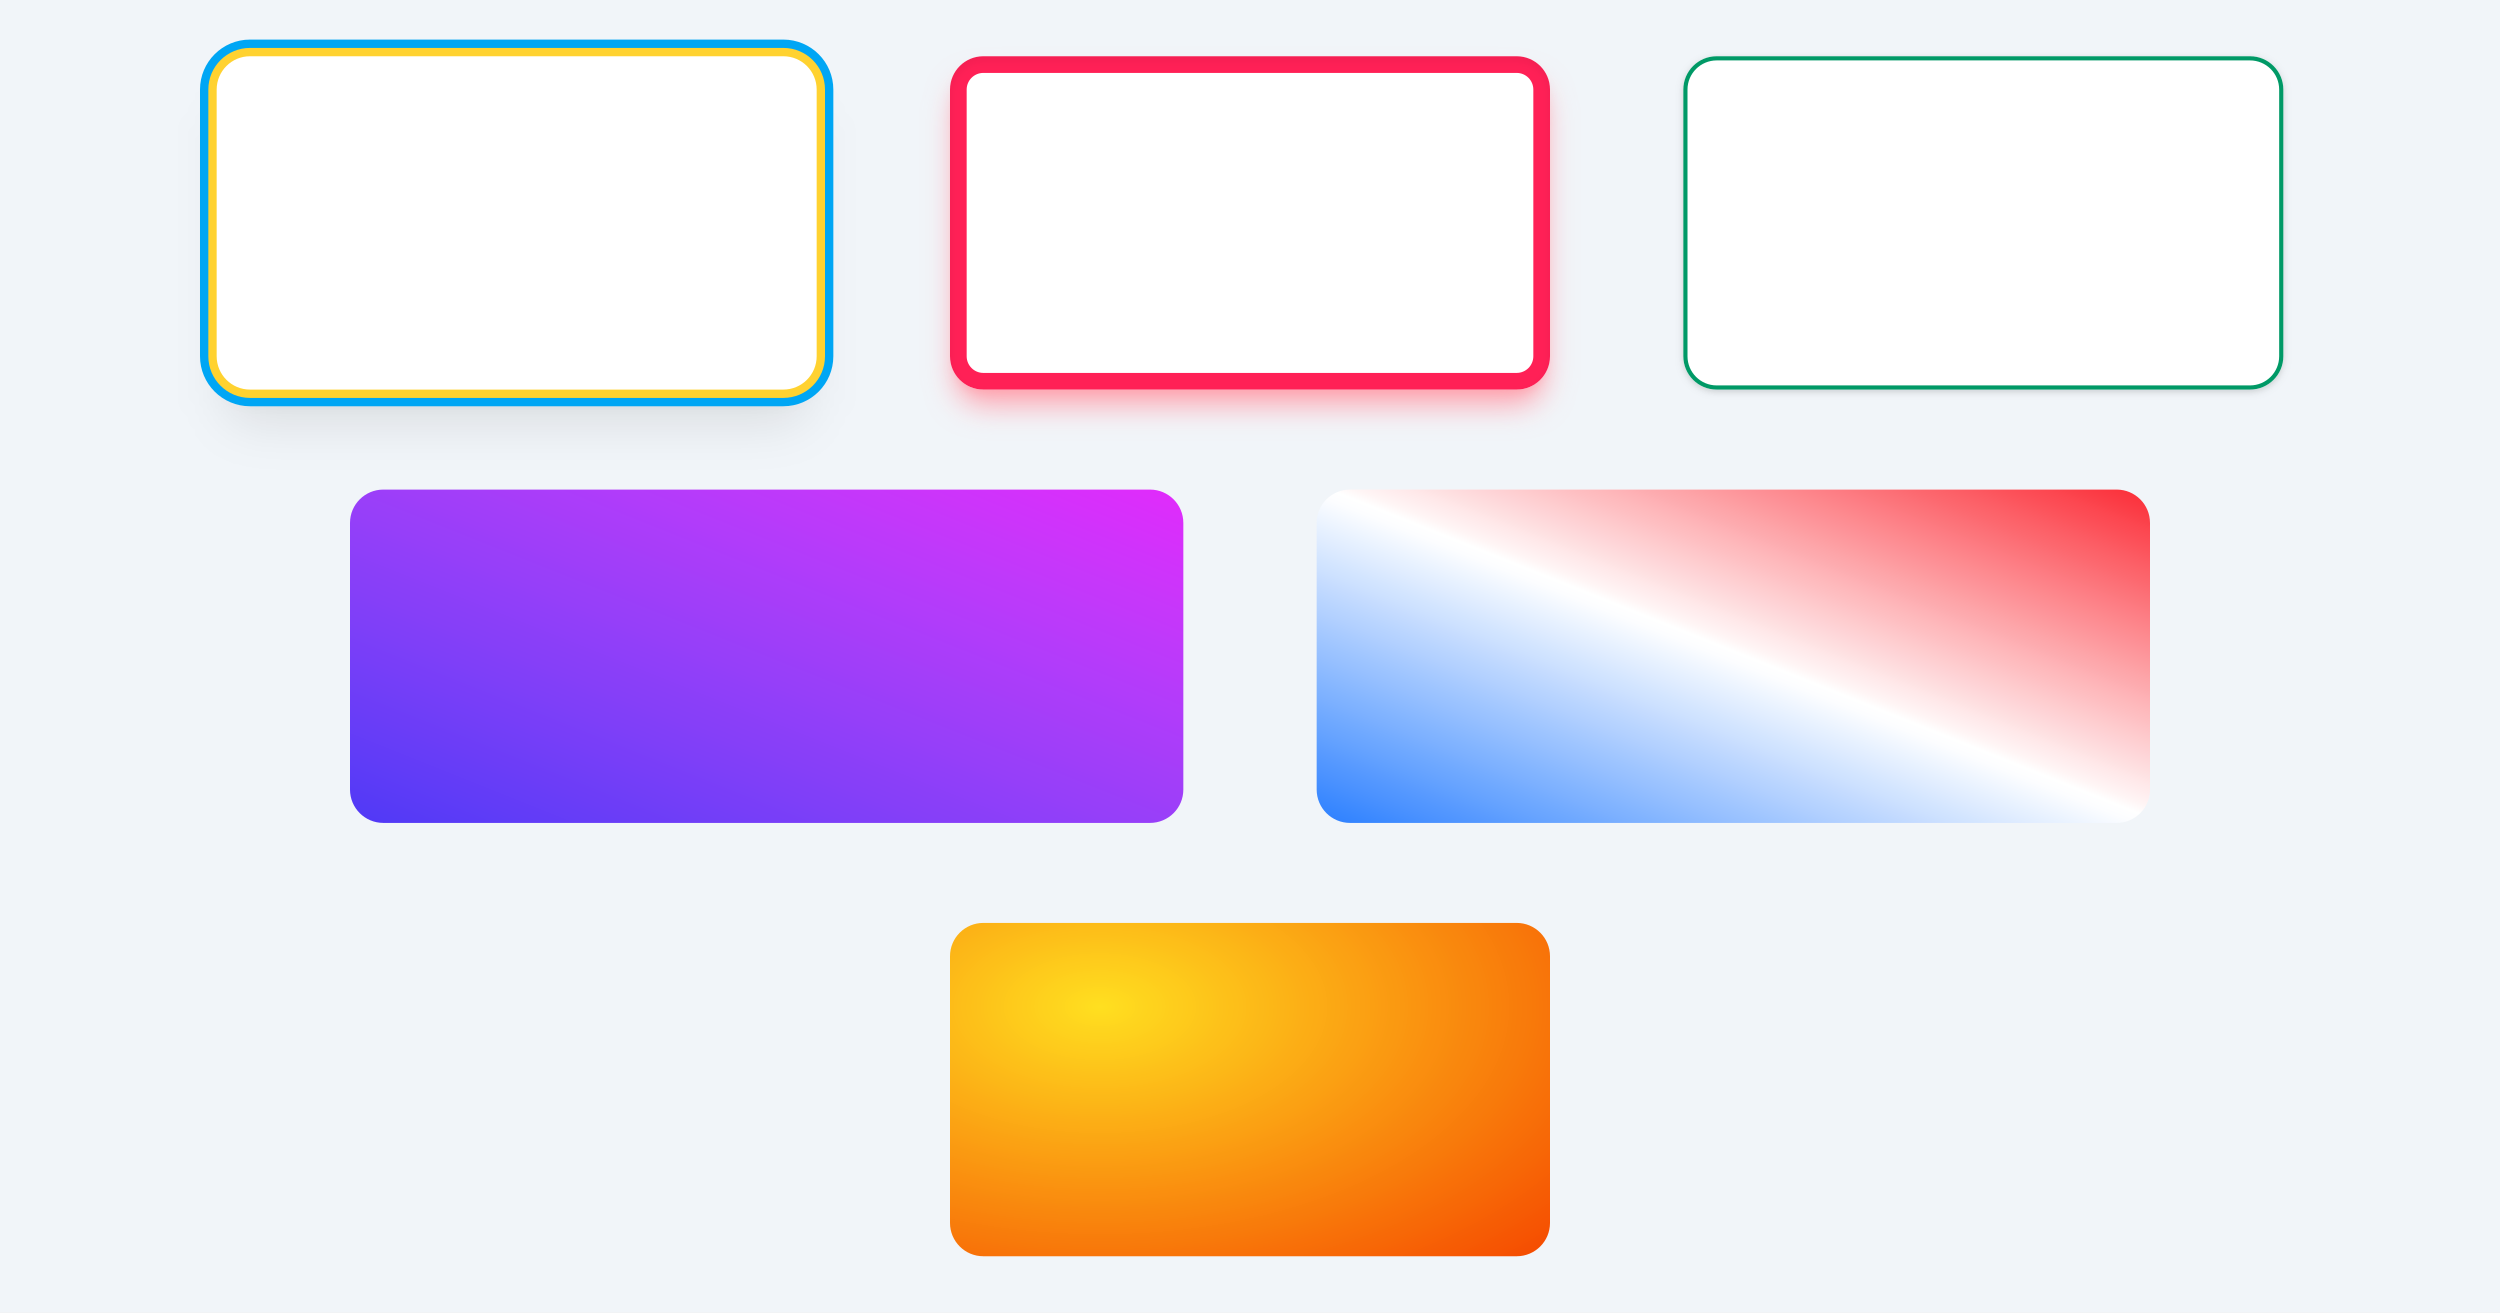
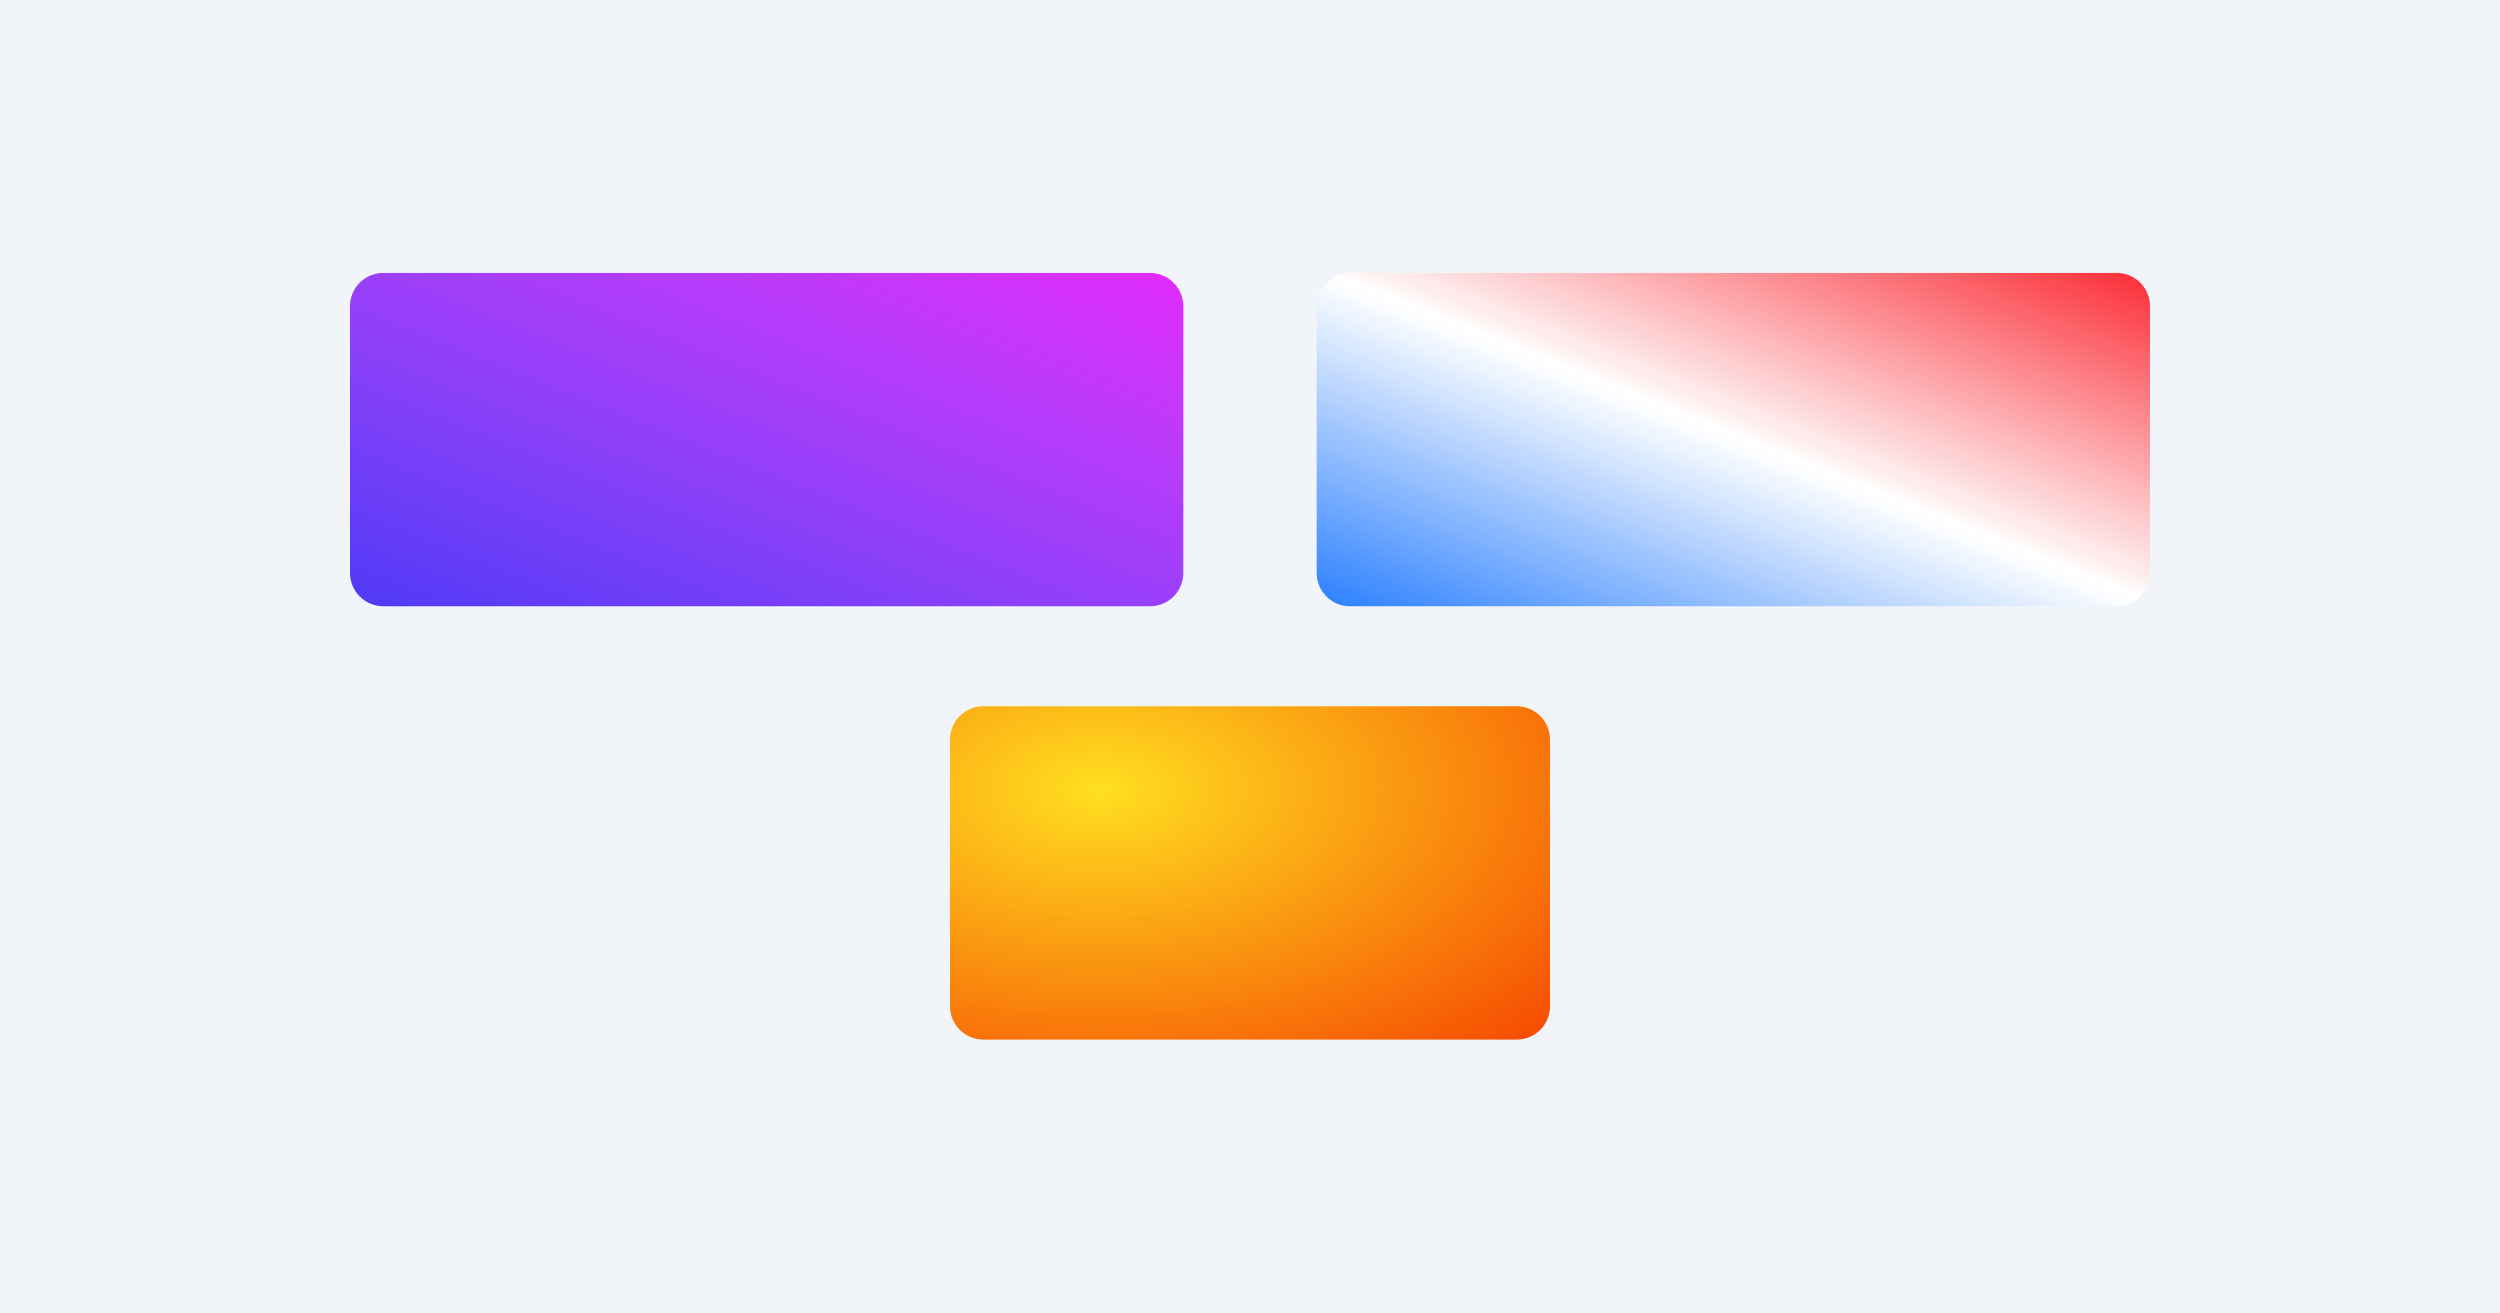
<svg xmlns="http://www.w3.org/2000/svg" width="1200" height="630" viewBox="0 0 1200 630">
  <rect x="0" y="0" width="1200" height="630" fill="#f1f5f9" />
  <clipPath id="cp0">
-     <path d="M-1000000-1000000H1000000V1000000H-1000000ZM120 28h256c8.28 0 15 6.72 15 15v128c0 8.28-6.72 15-15 15h-256c-8.28 0-15-6.72-15-15v-128c0-8.28 6.72-15 15-15Z" clip-rule="evenodd" />
+     <path d="M184 131h368c8.84 0 16 7.16 16 16v128c0 8.84-7.16 16-16 16h-368c-8.84 0-16-7.16-16-16v-128c0-8.84 7.16-16 16-16Z" />
  </clipPath>
  <g clip-path="url(#cp0)">
-     <filter id="bl1" filterUnits="userSpaceOnUse" x="-15" y="-15" width="1230" height="660">
-       <feGaussianBlur stdDeviation="5" />
-     </filter>
-     <g filter="url(#bl1)">
-       <path d="M120 41h256c5.52 0 10 4.48 10 10v128c0 5.52-4.48 10-10 10h-256c-5.52 0-10-4.48-10-10v-128c0-5.52 4.48-10 10-10Z" fill="#000" fill-opacity=".102" />
-     </g>
-     <filter id="bl2" filterUnits="userSpaceOnUse" x="-38" y="-38" width="1276" height="706">
-       <feGaussianBlur stdDeviation="12.5" />
-     </filter>
-     <g filter="url(#bl2)">
-       <path d="M120 52h256c6.08 0 11 4.92 11 11v128c0 6.08-4.92 11-11 11h-256c-6.08 0-11-4.92-11-11v-128c0-6.08 4.92-11 11-11Z" fill="#000" fill-opacity=".102" />
-     </g>
-     <path d="M120 19h256c13.25 0 24 10.75 24 24v128c0 13.25-10.75 24-24 24h-256c-13.25 0-24-10.75-24-24v-128c0-13.25 10.75-24 24-24Z" fill="#00a6f4" />
-     <path d="M120 23h256c11.05 0 20 8.95 20 20v128c0 11.05-8.95 20-20 20h-256c-11.05 0-20-8.95-20-20v-128c0-11.05 8.95-20 20-20Z" fill="#ffd230" />
-   </g>
-   <path d="M120 27h256c8.84 0 16 7.16 16 16v128c0 8.84-7.16 16-16 16h-256c-8.84 0-16-7.16-16-16v-128c0-8.84 7.16-16 16-16Z" fill="#fff" />
-   <clipPath id="cp3">
-     <path d="M-1000000-1000000H1000000V1000000H-1000000ZM472 28h256c8.28 0 15 6.72 15 15v128c0 8.28-6.72 15-15 15h-256c-8.28 0-15-6.72-15-15v-128c0-8.28 6.72-15 15-15Z" clip-rule="evenodd" />
-   </clipPath>
-   <g clip-path="url(#cp3)">
-     <filter id="bl4" filterUnits="userSpaceOnUse" x="-9" y="-9" width="1218" height="648">
-       <feGaussianBlur stdDeviation="3" />
-     </filter>
-     <g filter="url(#bl4)">
-       <path d="M472 35h256c6.63 0 12 5.37 12 12v128c0 6.63-5.37 12-12 12h-256c-6.63 0-12-5.37-12-12v-128c0-6.63 5.37-12 12-12Z" fill="#ffa1ad" />
-     </g>
-     <filter id="bl5" filterUnits="userSpaceOnUse" x="-23" y="-23" width="1246" height="676">
-       <feGaussianBlur stdDeviation="7.5" />
-     </filter>
-     <g filter="url(#bl5)">
-       <path d="M472 40h256c7.18 0 13 5.82 13 13v128c0 7.18-5.82 13-13 13h-256c-7.18 0-13-5.82-13-13v-128c0-7.18 5.82-13 13-13Z" fill="#ffa1ad" />
-     </g>
-   </g>
-   <path d="M472 27h256c8.84 0 16 7.16 16 16v128c0 8.84-7.16 16-16 16h-256c-8.84 0-16-7.16-16-16v-128c0-8.84 7.16-16 16-16Z" fill="#fff" />
-   <clipPath id="cp6">
-     <path d="M472 27h256c8.84 0 16 7.16 16 16v128c0 8.84-7.16 16-16 16h-256c-8.84 0-16-7.16-16-16v-128c0-8.84 7.16-16 16-16Z" />
-   </clipPath>
-   <g clip-path="url(#cp6)">
-     <path d="M455 26h290v162h-290v-162Zm17 9h256c4.42 0 8 3.58 8 8v128c0 4.42-3.58 8-8 8h-256c-4.42 0-8-3.58-8-8v-128c0-4.42 3.58-8 8-8Z" fill="#ff2056" fill-rule="evenodd" />
-     <filter id="bl7" filterUnits="userSpaceOnUse" x="-6" y="-6" width="1212" height="642">
-       <feGaussianBlur stdDeviation="2" />
-     </filter>
-     <g filter="url(#bl7)">
-       <path d="M444 15h312v186h-312v-186Zm28 14h256c8.84 0 16 7.16 16 16v128c0 8.84-7.16 16-16 16h-256c-8.84 0-16-7.16-16-16v-128c0-8.84 7.16-16 16-16Z" fill="#000" fill-opacity=".051" fill-rule="evenodd" />
-     </g>
-   </g>
-   <clipPath id="cp8">
-     <path d="M184 235h368c8.84 0 16 7.16 16 16v128c0 8.84-7.16 16-16 16h-368c-8.84 0-16-7.16-16-16v-128c0-8.84 7.16-16 16-16Z" />
-   </clipPath>
-   <g clip-path="url(#cp8)">
-     <linearGradient id="lg9" gradientUnits="userSpaceOnUse" x1="312.828" y1="452.931" x2="423.172" y2="177.069">
+     <linearGradient id="lg1" gradientUnits="userSpaceOnUse" x1="312.828" y1="348.931" x2="423.172" y2="73.069">
      <stop offset="0" stop-color="#4f39f6" />
      <stop offset=".016" stop-color="#5239f6" />
      <stop offset=".032" stop-color="#543af6" />
      <stop offset=".048" stop-color="#573af6" />
      <stop offset=".063" stop-color="#593bf6" />
      <stop offset=".079" stop-color="#5c3bf7" />
      <stop offset=".095" stop-color="#5e3cf7" />
      <stop offset=".111" stop-color="#613cf7" />
      <stop offset=".127" stop-color="#633cf7" />
      <stop offset=".143" stop-color="#663df7" />
      <stop offset=".159" stop-color="#683df7" />
      <stop offset=".175" stop-color="#6b3df7" />
      <stop offset=".19" stop-color="#6d3df7" />
      <stop offset=".206" stop-color="#6f3ef7" />
      <stop offset=".222" stop-color="#723ef7" />
      <stop offset=".238" stop-color="#743ef8" />
      <stop offset=".254" stop-color="#773ef8" />
      <stop offset=".27" stop-color="#793ef8" />
      <stop offset=".286" stop-color="#7b3ff8" />
      <stop offset=".302" stop-color="#7e3ff8" />
      <stop offset=".317" stop-color="#803ff8" />
      <stop offset=".333" stop-color="#823ff8" />
      <stop offset=".349" stop-color="#853ff8" />
      <stop offset=".365" stop-color="#873ff8" />
      <stop offset=".381" stop-color="#893ff8" />
      <stop offset=".397" stop-color="#8b3ff8" />
      <stop offset=".413" stop-color="#8e3ff9" />
      <stop offset=".429" stop-color="#903ff9" />
      <stop offset=".444" stop-color="#923ff9" />
      <stop offset=".46" stop-color="#953ff9" />
      <stop offset=".476" stop-color="#973ff9" />
      <stop offset=".492" stop-color="#993ff9" />
      <stop offset=".508" stop-color="#9b3ef9" />
      <stop offset=".524" stop-color="#9e3ef9" />
      <stop offset=".54" stop-color="#a03ef9" />
      <stop offset=".556" stop-color="#a23ef9" />
      <stop offset=".571" stop-color="#a43ef9" />
      <stop offset=".587" stop-color="#a73df9" />
      <stop offset=".603" stop-color="#a93df9" />
      <stop offset=".619" stop-color="#ab3dfa" />
      <stop offset=".635" stop-color="#ad3cfa" />
      <stop offset=".651" stop-color="#b03cfa" />
      <stop offset=".667" stop-color="#b23cfa" />
      <stop offset=".683" stop-color="#b43bfa" />
      <stop offset=".698" stop-color="#b63bfa" />
      <stop offset=".714" stop-color="#b93afa" />
      <stop offset=".73" stop-color="#bb3afa" />
      <stop offset=".746" stop-color="#bd39fa" />
      <stop offset=".762" stop-color="#bf39fa" />
      <stop offset=".778" stop-color="#c238fa" />
      <stop offset=".794" stop-color="#c437fa" />
      <stop offset=".81" stop-color="#c637fa" />
      <stop offset=".825" stop-color="#c836fa" />
      <stop offset=".841" stop-color="#cb35fa" />
      <stop offset=".857" stop-color="#cd34fb" />
      <stop offset=".873" stop-color="#cf33fb" />
      <stop offset=".889" stop-color="#d132fb" />
      <stop offset=".905" stop-color="#d431fb" />
      <stop offset=".921" stop-color="#d630fb" />
      <stop offset=".937" stop-color="#d82ffb" />
      <stop offset=".952" stop-color="#da2efb" />
      <stop offset=".968" stop-color="#dd2dfb" />
      <stop offset=".984" stop-color="#df2bfb" />
      <stop offset="1" stop-color="#e12afb" />
    </linearGradient>
-     <rect x="168" y="235" width="400" height="160" fill="url(#lg9)" />
+     <rect x="168" y="131" width="400" height="160" fill="url(#lg1)" />
  </g>
-   <clipPath id="cp10">
-     <path d="M648 235h368c8.84 0 16 7.16 16 16v128c0 8.84-7.16 16-16 16h-368c-8.84 0-16-7.16-16-16v-128c0-8.84 7.16-16 16-16Z" />
+   <clipPath id="cp2">
+     <path d="M648 131h368c8.84 0 16 7.16 16 16v128c0 8.84-7.16 16-16 16h-368c-8.84 0-16-7.16-16-16v-128c0-8.84 7.16-16 16-16Z" />
  </clipPath>
-   <g clip-path="url(#cp10)">
-     <linearGradient id="lg11" gradientUnits="userSpaceOnUse" x1="887.172" y1="177.069" x2="776.828" y2="452.931">
+   <g clip-path="url(#cp2)">
+     <linearGradient id="lg3" gradientUnits="userSpaceOnUse" x1="887.172" y1="73.069" x2="776.828" y2="348.931">
      <stop offset="0" stop-color="#fb2c36" />
      <stop offset=".016" stop-color="#fb333c" />
      <stop offset=".032" stop-color="#fb3943" />
      <stop offset=".048" stop-color="#fb4049" />
      <stop offset=".063" stop-color="#fc4750" />
      <stop offset=".079" stop-color="#fc4d56" />
      <stop offset=".095" stop-color="#fc545c" />
      <stop offset=".111" stop-color="#fc5b63" />
      <stop offset=".127" stop-color="#fc6269" />
      <stop offset=".143" stop-color="#fc686f" />
      <stop offset=".159" stop-color="#fc6f76" />
      <stop offset=".175" stop-color="#fc767c" />
      <stop offset=".19" stop-color="#fd7c83" />
      <stop offset=".206" stop-color="#fd8389" />
      <stop offset=".222" stop-color="#fd8a8f" />
      <stop offset=".238" stop-color="#fd9096" />
      <stop offset=".254" stop-color="#fd979c" />
      <stop offset=".27" stop-color="#fd9ea2" />
      <stop offset=".286" stop-color="#fda5a9" />
      <stop offset=".302" stop-color="#fdabaf" />
      <stop offset=".317" stop-color="#feb2b6" />
      <stop offset=".333" stop-color="#feb9bc" />
      <stop offset=".349" stop-color="#febfc2" />
      <stop offset=".365" stop-color="#fec6c9" />
      <stop offset=".381" stop-color="#fecdcf" />
      <stop offset=".397" stop-color="#fed3d6" />
      <stop offset=".413" stop-color="#fedadc" />
      <stop offset=".429" stop-color="#fee1e2" />
      <stop offset=".444" stop-color="#ffe8e9" />
      <stop offset=".46" stop-color="#ffeeef" />
      <stop offset=".476" stop-color="#fff5f5" />
      <stop offset=".492" stop-color="#fff" />
      <stop offset=".508" stop-color="#fcfdff" />
      <stop offset=".524" stop-color="#f5f9ff" />
      <stop offset=".54" stop-color="#eef5ff" />
      <stop offset=".556" stop-color="#e7f1ff" />
      <stop offset=".571" stop-color="#e1edff" />
      <stop offset=".587" stop-color="#dae9ff" />
      <stop offset=".603" stop-color="#d3e5ff" />
      <stop offset=".619" stop-color="#cde1ff" />
      <stop offset=".635" stop-color="#c6dcff" />
      <stop offset=".651" stop-color="#bfd8ff" />
      <stop offset=".667" stop-color="#b8d4ff" />
      <stop offset=".683" stop-color="#b2d0ff" />
      <stop offset=".698" stop-color="#abccff" />
      <stop offset=".714" stop-color="#a4c8ff" />
      <stop offset=".73" stop-color="#9dc4ff" />
      <stop offset=".746" stop-color="#97c0ff" />
      <stop offset=".762" stop-color="#90bcff" />
      <stop offset=".778" stop-color="#89b8ff" />
      <stop offset=".794" stop-color="#82b4ff" />
      <stop offset=".81" stop-color="#7cb0ff" />
      <stop offset=".825" stop-color="#75acff" />
      <stop offset=".841" stop-color="#6ea8ff" />
      <stop offset=".857" stop-color="#68a4ff" />
      <stop offset=".873" stop-color="#61a0ff" />
      <stop offset=".889" stop-color="#5a9bff" />
      <stop offset=".905" stop-color="#5397ff" />
      <stop offset=".921" stop-color="#4d93ff" />
      <stop offset=".937" stop-color="#468fff" />
      <stop offset=".952" stop-color="#3f8bff" />
      <stop offset=".968" stop-color="#3887ff" />
      <stop offset=".984" stop-color="#3283ff" />
      <stop offset="1" stop-color="#2b7fff" />
    </linearGradient>
-     <rect x="632" y="235" width="400" height="160" fill="url(#lg11)" />
+     <rect x="632" y="131" width="400" height="160" fill="url(#lg3)" />
  </g>
-   <clipPath id="cp12">
-     <path d="M472 443h256c8.84 0 16 7.16 16 16v128c0 8.84-7.16 16-16 16h-256c-8.84 0-16-7.16-16-16v-128c0-8.84 7.16-16 16-16Z" />
+   <clipPath id="cp4">
+     <path d="M472 339h256c8.84 0 16 7.16 16 16v128c0 8.84-7.16 16-16 16h-256c-8.84 0-16-7.16-16-16v-128c0-8.84 7.16-16 16-16Z" />
  </clipPath>
-   <g clip-path="url(#cp12)">
-     <radialGradient id="rg13" gradientUnits="userSpaceOnUse" cx="528" cy="483" r="305.47" gradientTransform="matrix(1 0 0 .556 0 214.667)">
+   <g clip-path="url(#cp4)">
+     <radialGradient id="rg5" gradientUnits="userSpaceOnUse" cx="528" cy="379" r="305.47" gradientTransform="matrix(1 0 0 .556 0 168.444)">
      <stop offset="0" stop-color="#ffdf20" />
      <stop offset=".016" stop-color="#ffdd1f" />
      <stop offset=".032" stop-color="#ffda1f" />
      <stop offset=".048" stop-color="#ffd81e" />
      <stop offset=".063" stop-color="#fed51e" />
      <stop offset=".079" stop-color="#fed31d" />
      <stop offset=".095" stop-color="#fed11d" />
      <stop offset=".111" stop-color="#fece1c" />
      <stop offset=".127" stop-color="#fecc1c" />
      <stop offset=".143" stop-color="#feca1b" />
      <stop offset=".159" stop-color="#fdc71b" />
      <stop offset=".175" stop-color="#fdc51a" />
      <stop offset=".19" stop-color="#fdc21a" />
      <stop offset=".206" stop-color="#fdc019" />
      <stop offset=".222" stop-color="#fdbe19" />
      <stop offset=".238" stop-color="#fdbb18" />
      <stop offset=".254" stop-color="#fcb918" />
      <stop offset=".27" stop-color="#fcb717" />
      <stop offset=".286" stop-color="#fcb417" />
      <stop offset=".302" stop-color="#fcb216" />
      <stop offset=".317" stop-color="#fcaf16" />
      <stop offset=".333" stop-color="#fcad15" />
      <stop offset=".349" stop-color="#fcab15" />
      <stop offset=".365" stop-color="#fba814" />
      <stop offset=".381" stop-color="#fba614" />
      <stop offset=".397" stop-color="#fba313" />
      <stop offset=".413" stop-color="#fba113" />
      <stop offset=".429" stop-color="#fb9f12" />
      <stop offset=".444" stop-color="#fb9c12" />
      <stop offset=".46" stop-color="#fa9a11" />
      <stop offset=".476" stop-color="#fa9811" />
      <stop offset=".492" stop-color="#fa9510" />
      <stop offset=".508" stop-color="#fa9310" />
      <stop offset=".524" stop-color="#fa900f" />
      <stop offset=".54" stop-color="#fa8e0f" />
      <stop offset=".556" stop-color="#f98c0e" />
      <stop offset=".571" stop-color="#f9890e" />
      <stop offset=".587" stop-color="#f9870d" />
      <stop offset=".603" stop-color="#f9850d" />
      <stop offset=".619" stop-color="#f9820c" />
      <stop offset=".635" stop-color="#f9800c" />
      <stop offset=".651" stop-color="#f87d0b" />
      <stop offset=".667" stop-color="#f87b0b" />
      <stop offset=".683" stop-color="#f8790a" />
      <stop offset=".698" stop-color="#f8760a" />
      <stop offset=".714" stop-color="#f87409" />
      <stop offset=".73" stop-color="#f87109" />
      <stop offset=".746" stop-color="#f86f08" />
      <stop offset=".762" stop-color="#f76d08" />
      <stop offset=".778" stop-color="#f76a07" />
      <stop offset=".794" stop-color="#f76807" />
      <stop offset=".81" stop-color="#f76606" />
      <stop offset=".825" stop-color="#f76306" />
      <stop offset=".841" stop-color="#f76105" />
      <stop offset=".857" stop-color="#f65e05" />
      <stop offset=".873" stop-color="#f65c04" />
      <stop offset=".889" stop-color="#f65a04" />
      <stop offset=".905" stop-color="#f65703" />
      <stop offset=".921" stop-color="#f65503" />
      <stop offset=".937" stop-color="#f65302" />
      <stop offset=".952" stop-color="#f55002" />
      <stop offset=".968" stop-color="#f54e01" />
      <stop offset=".984" stop-color="#f54b01" />
      <stop offset="1" stop-color="#f54900" />
    </radialGradient>
-     <rect x="456" y="443" width="288" height="160" fill="url(#rg13)" />
-   </g>
-   <filter id="ft14" x="-50%" y="-50%" width="200%" height="200%" color-interpolation-filters="sRGB">
-     <feGaussianBlur in="SourceAlpha" stdDeviation="2" result="dsb" />
-     <feOffset in="dsb" dx="0" dy="1" result="dso" />
-     <feFlood flood-color="#000" flood-opacity=".102" result="dsc" />
-     <feComposite in="dsc" in2="dso" operator="in" result="dss" />
-     <feMerge result="f0">
-       <feMergeNode in="dss" />
-       <feMergeNode in="SourceGraphic" />
-     </feMerge>
-     <feGaussianBlur in="SourceAlpha" stdDeviation="1" result="dsb" />
-     <feOffset in="dsb" dx="0" dy="1" result="dso" />
-     <feFlood flood-color="#000" flood-opacity=".059" result="dsc" />
-     <feComposite in="dsc" in2="dso" operator="in" result="dss" />
-     <feMerge result="f1">
-       <feMergeNode in="dss" />
-       <feMergeNode in="f0" />
-     </feMerge>
-   </filter>
-   <g filter="url(#ft14)">
-     <rect x="808" y="27" width="288" height="160" fill="#000" fill-opacity="0" />
-     <path d="M824 27h256c8.84 0 16 7.16 16 16v128c0 8.84-7.16 16-16 16h-256c-8.84 0-16-7.16-16-16v-128c0-8.84 7.16-16 16-16Z" fill="#fff" />
-     <clipPath id="cp15">
-       <path d="M824 27h256c8.84 0 16 7.16 16 16v128c0 8.84-7.16 16-16 16h-256c-8.84 0-16-7.16-16-16v-128c0-8.84 7.16-16 16-16Z" />
-     </clipPath>
-     <g clip-path="url(#cp15)">
-       <path d="M807 26h290v162h-290v-162Zm17 3h256c7.73 0 14 6.27 14 14v128c0 7.73-6.27 14-14 14h-256c-7.73 0-14-6.27-14-14v-128c0-7.73 6.27-14 14-14Z" fill="#096" fill-rule="evenodd" />
-     </g>
+     <rect x="456" y="339" width="288" height="160" fill="url(#rg5)" />
  </g>
</svg>
